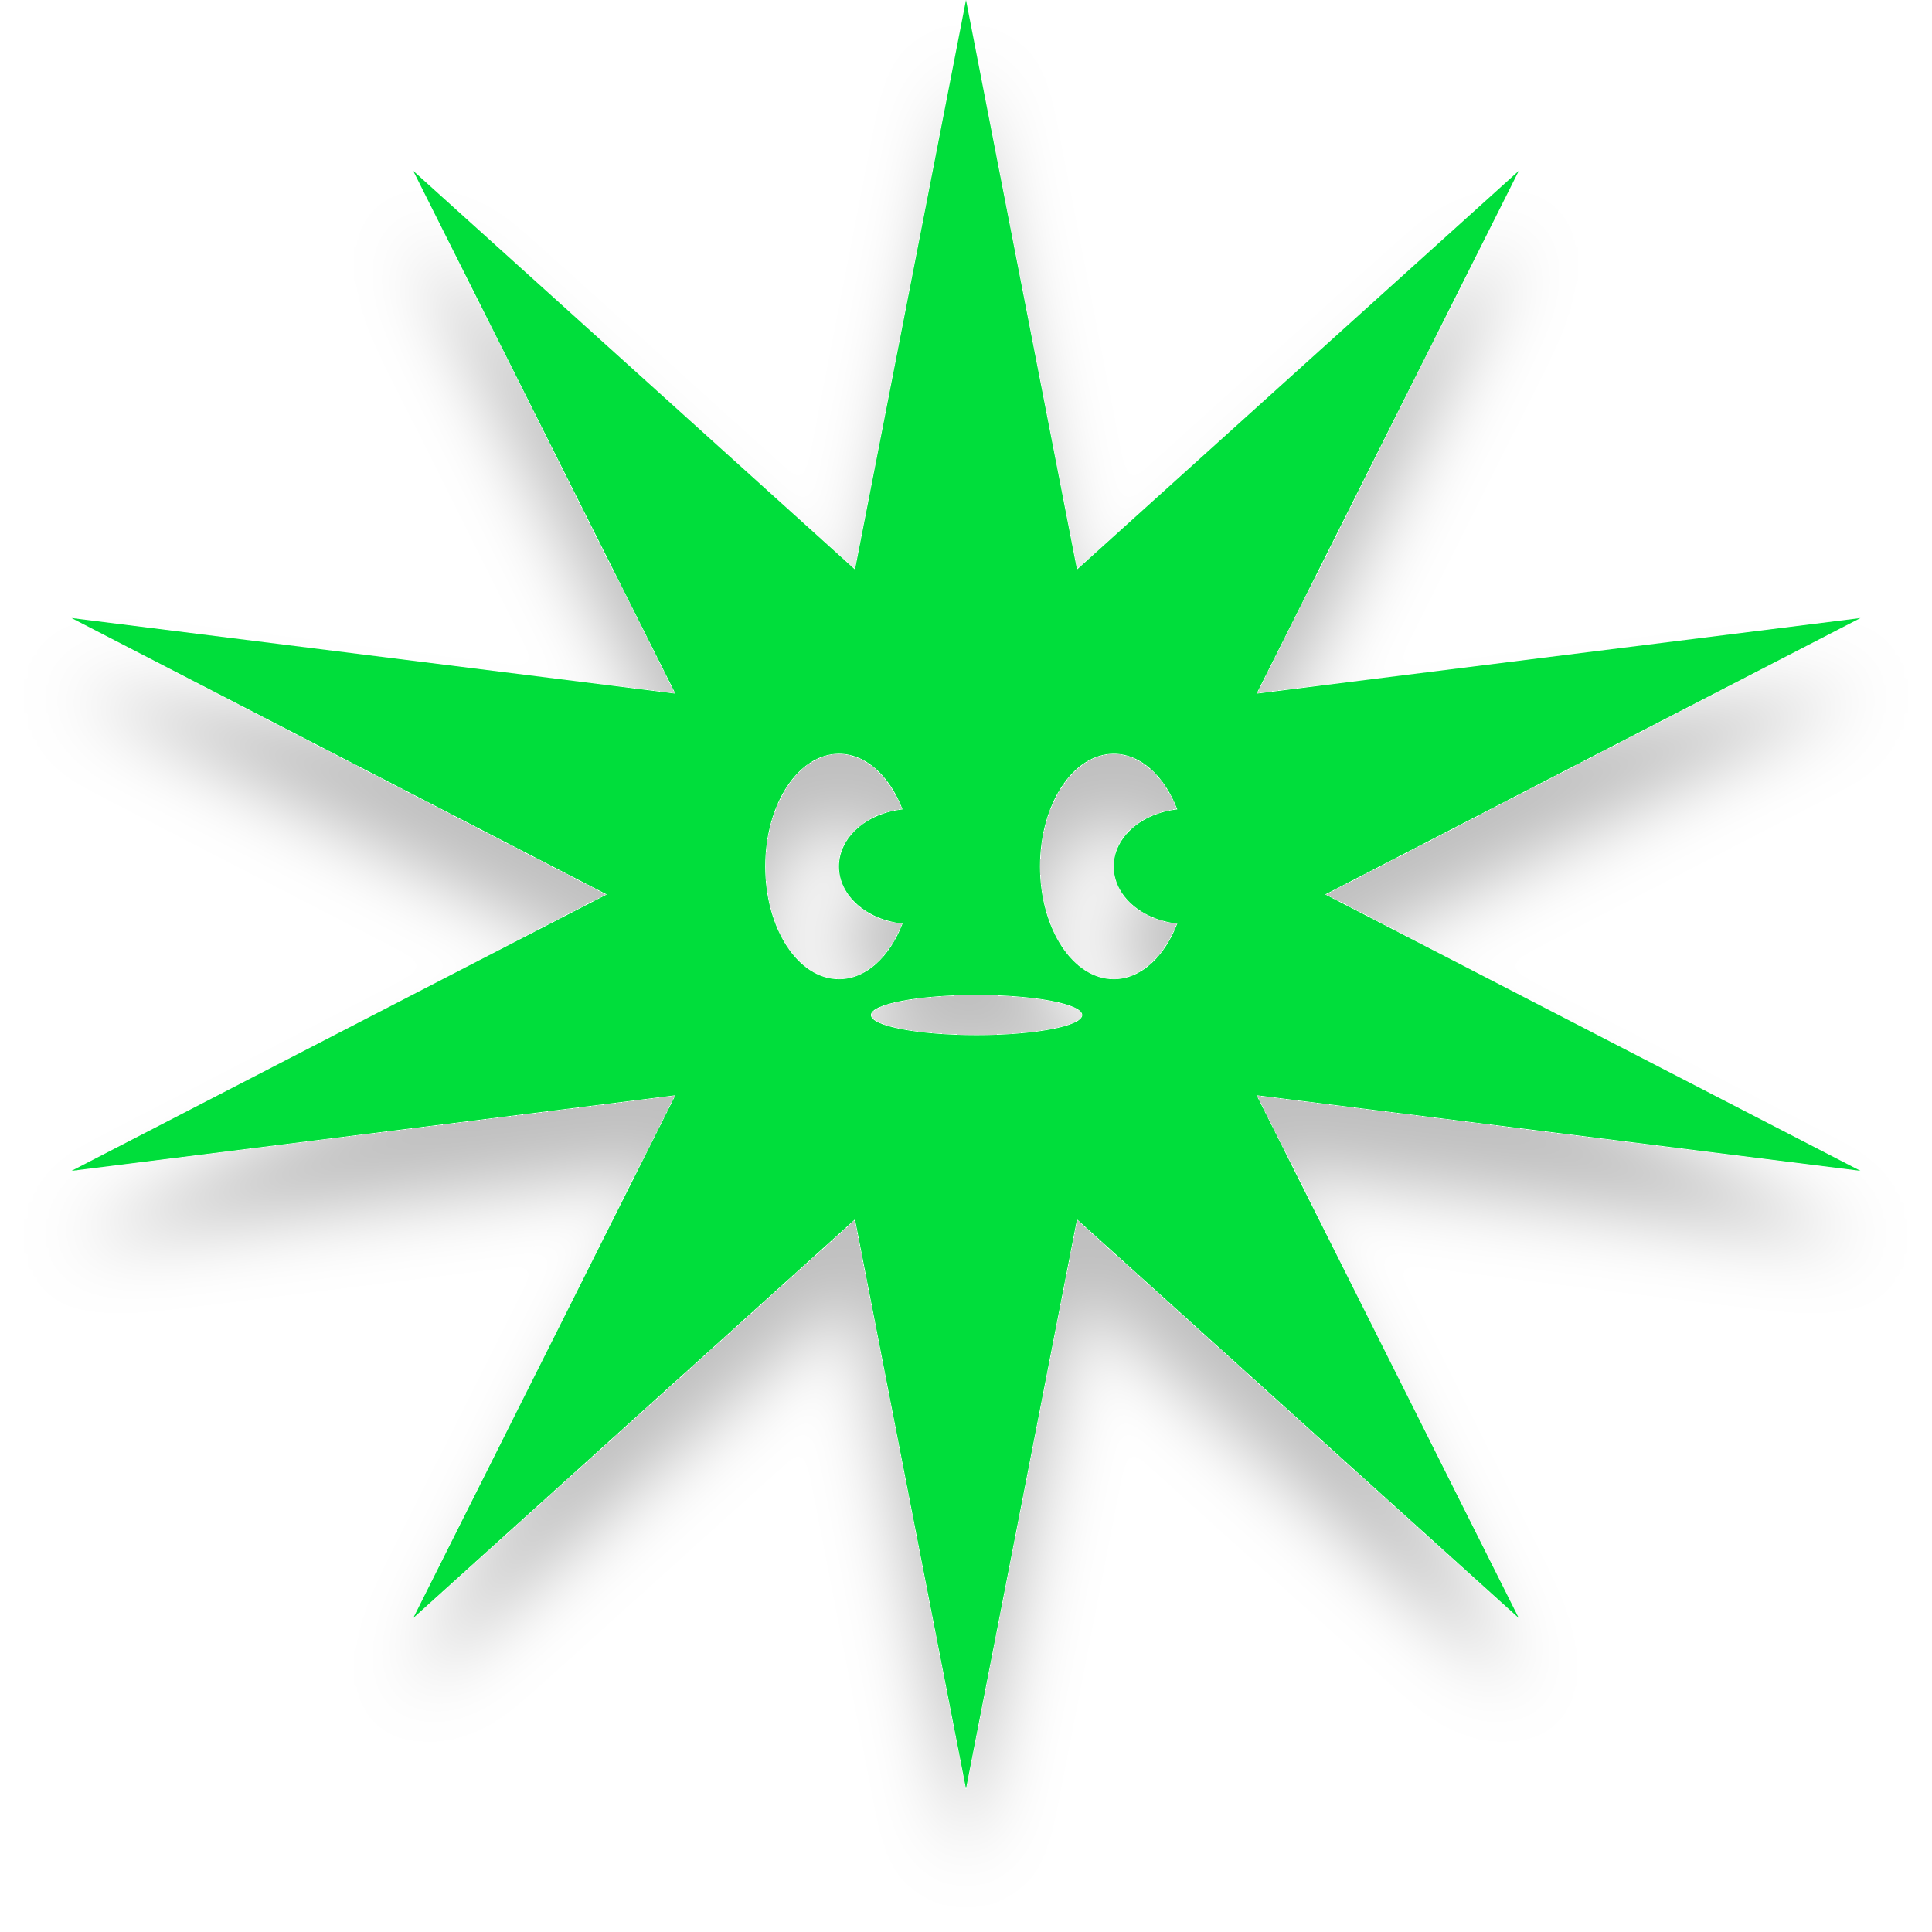
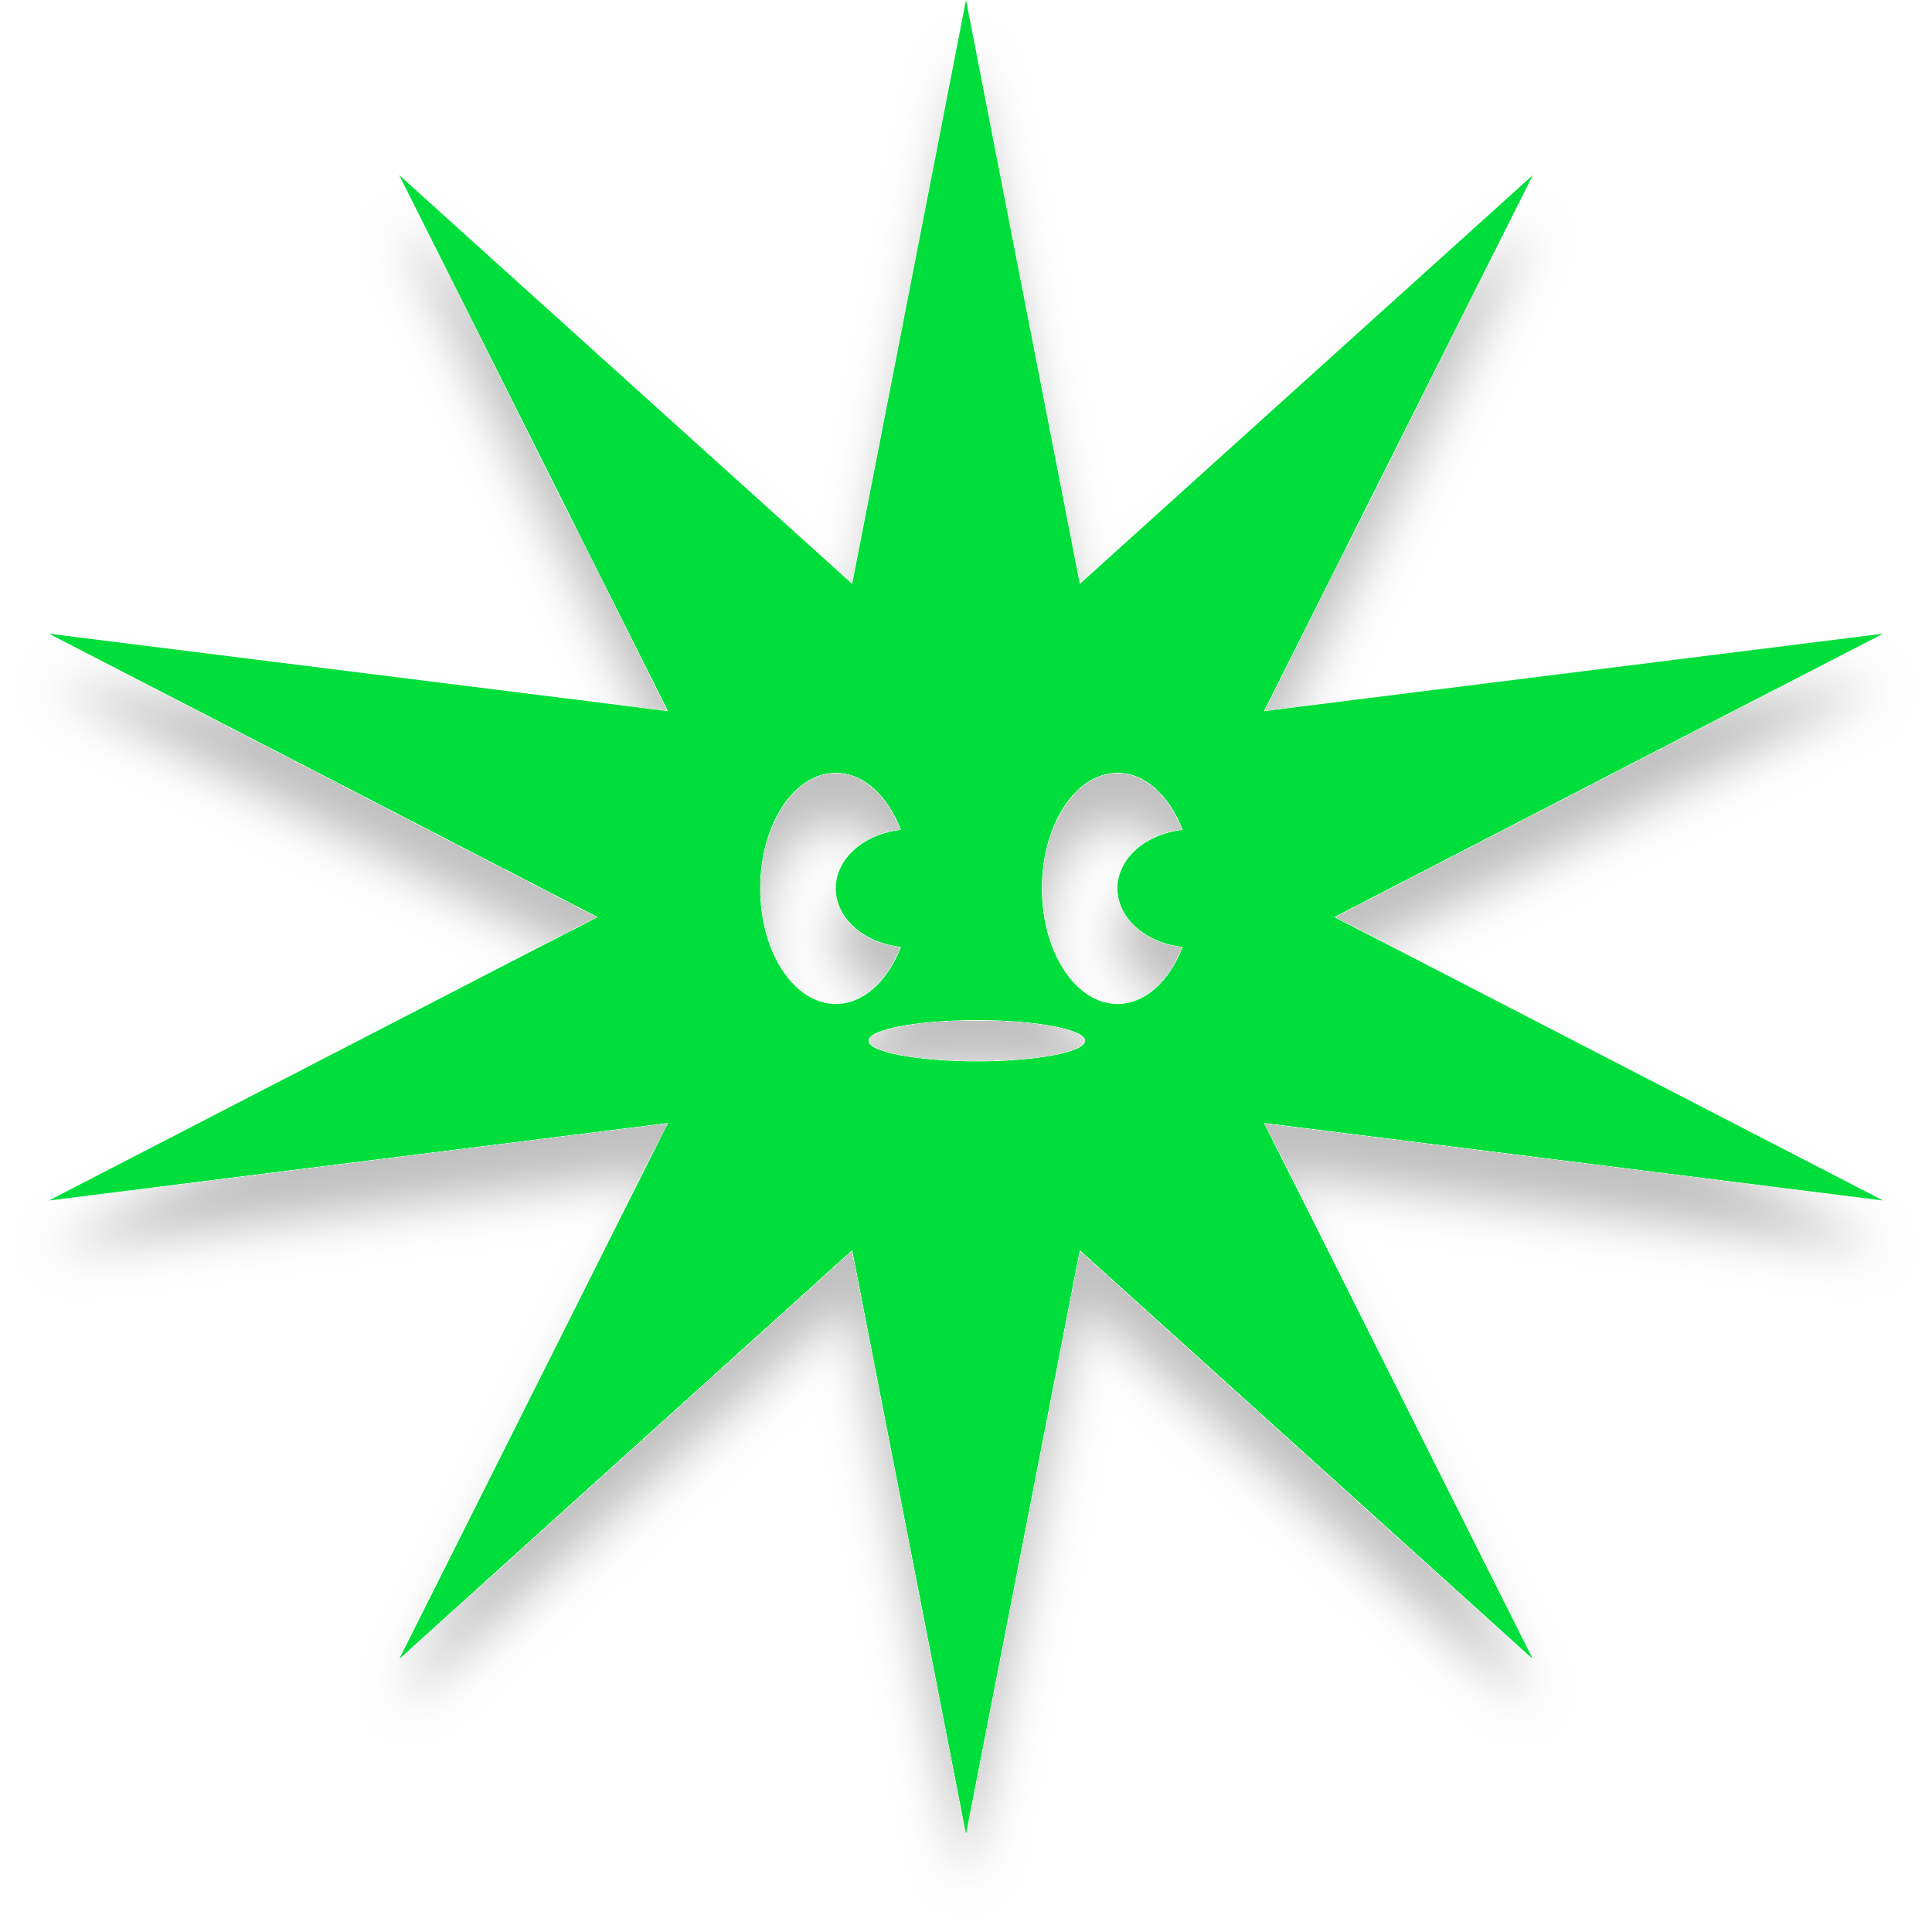
- <svg xmlns="http://www.w3.org/2000/svg" width="108" height="108" viewBox="0 0 108 108" fill="none">
+ <svg xmlns="http://www.w3.org/2000/svg" width="158" height="158" viewBox="0 0 158 158" fill="none">
  <g filter="url(#filter0_d_192_15)">
-     <path d="M60.205 31.837L84.902 9.549L70.246 38.774L104 34.549L74.081 50L104 65.451L70.246 61.226L84.902 90.451L60.205 68.163L54 100L47.795 68.163L23.098 90.451L37.754 61.226L4 65.451L33.919 50L4 34.549L37.754 38.774L23.098 9.549L47.795 31.837L54 0L60.205 31.837ZM54.591 55.618C51.329 55.618 48.685 56.121 48.684 56.741C48.684 57.362 51.328 57.865 54.591 57.865C57.853 57.865 60.498 57.362 60.498 56.741C60.497 56.121 57.852 55.618 54.591 55.618ZM46.899 42.135C44.622 42.135 42.776 44.957 42.776 48.438C42.776 51.918 44.622 54.739 46.899 54.739C48.415 54.739 49.738 53.489 50.454 51.627C48.446 51.411 46.899 50.065 46.899 48.437C46.9 46.809 48.446 45.462 50.454 45.246C49.737 43.385 48.414 42.135 46.899 42.135ZM62.258 42.135C59.981 42.135 58.135 44.957 58.135 48.438C58.135 51.918 59.981 54.739 62.258 54.739C63.773 54.739 65.096 53.489 65.812 51.627C63.804 51.41 62.258 50.065 62.258 48.437C62.258 46.809 63.805 45.462 65.812 45.246C65.096 43.385 63.773 42.135 62.258 42.135Z" fill="#00DE3B" />
+     <path d="M88.308 47.755L125.353 14.323L103.369 58.161L154 51.823L109.121 75L154 98.177L103.369 91.839L125.353 135.677L88.308 102.245L79 150L69.691 102.245L32.648 135.677L54.631 91.839L4 98.177L48.878 75L4 51.823L54.631 58.161L32.648 14.323L69.691 47.755L79 0L88.308 47.755ZM79.886 83.427C74.992 83.427 71.026 84.181 71.025 85.112C71.025 86.043 74.992 86.798 79.886 86.798C84.779 86.798 88.746 86.043 88.746 85.112C88.746 84.181 84.779 83.427 79.886 83.427ZM68.349 63.203C64.933 63.203 62.164 67.436 62.164 72.656C62.164 77.876 64.933 82.108 68.349 82.108C70.622 82.108 72.607 80.233 73.682 77.439C70.669 77.115 68.349 75.098 68.349 72.655C68.349 70.213 70.669 68.194 73.682 67.87C72.607 65.078 70.622 63.203 68.349 63.203ZM91.387 63.203C87.971 63.203 85.202 67.436 85.202 72.656C85.203 77.877 87.971 82.108 91.387 82.108C93.66 82.108 95.645 80.233 96.72 77.439C93.707 77.115 91.387 75.098 91.387 72.655C91.387 70.213 93.707 68.194 96.72 67.87C95.645 65.078 93.66 63.203 91.387 63.203Z" fill="#00DE3B" />
  </g>
  <defs>
-     <filter id="filter0_d_192_15" x="0" y="0" width="108" height="108" filterUnits="userSpaceOnUse" color-interpolation-filters="sRGB">
+     <filter id="filter0_d_192_15" x="0" y="0" width="158" height="158" filterUnits="userSpaceOnUse" color-interpolation-filters="sRGB">
      <feFlood flood-opacity="0" result="BackgroundImageFix" />
      <feColorMatrix in="SourceAlpha" type="matrix" values="0 0 0 0 0 0 0 0 0 0 0 0 0 0 0 0 0 0 127 0" result="hardAlpha" />
      <feOffset dy="4" />
      <feGaussianBlur stdDeviation="2" />
      <feComposite in2="hardAlpha" operator="out" />
      <feColorMatrix type="matrix" values="0 0 0 0 0 0 0 0 0 0 0 0 0 0 0 0 0 0 0.25 0" />
      <feBlend mode="normal" in2="BackgroundImageFix" result="effect1_dropShadow_192_15" />
      <feBlend mode="normal" in="SourceGraphic" in2="effect1_dropShadow_192_15" result="shape" />
    </filter>
  </defs>
</svg>
